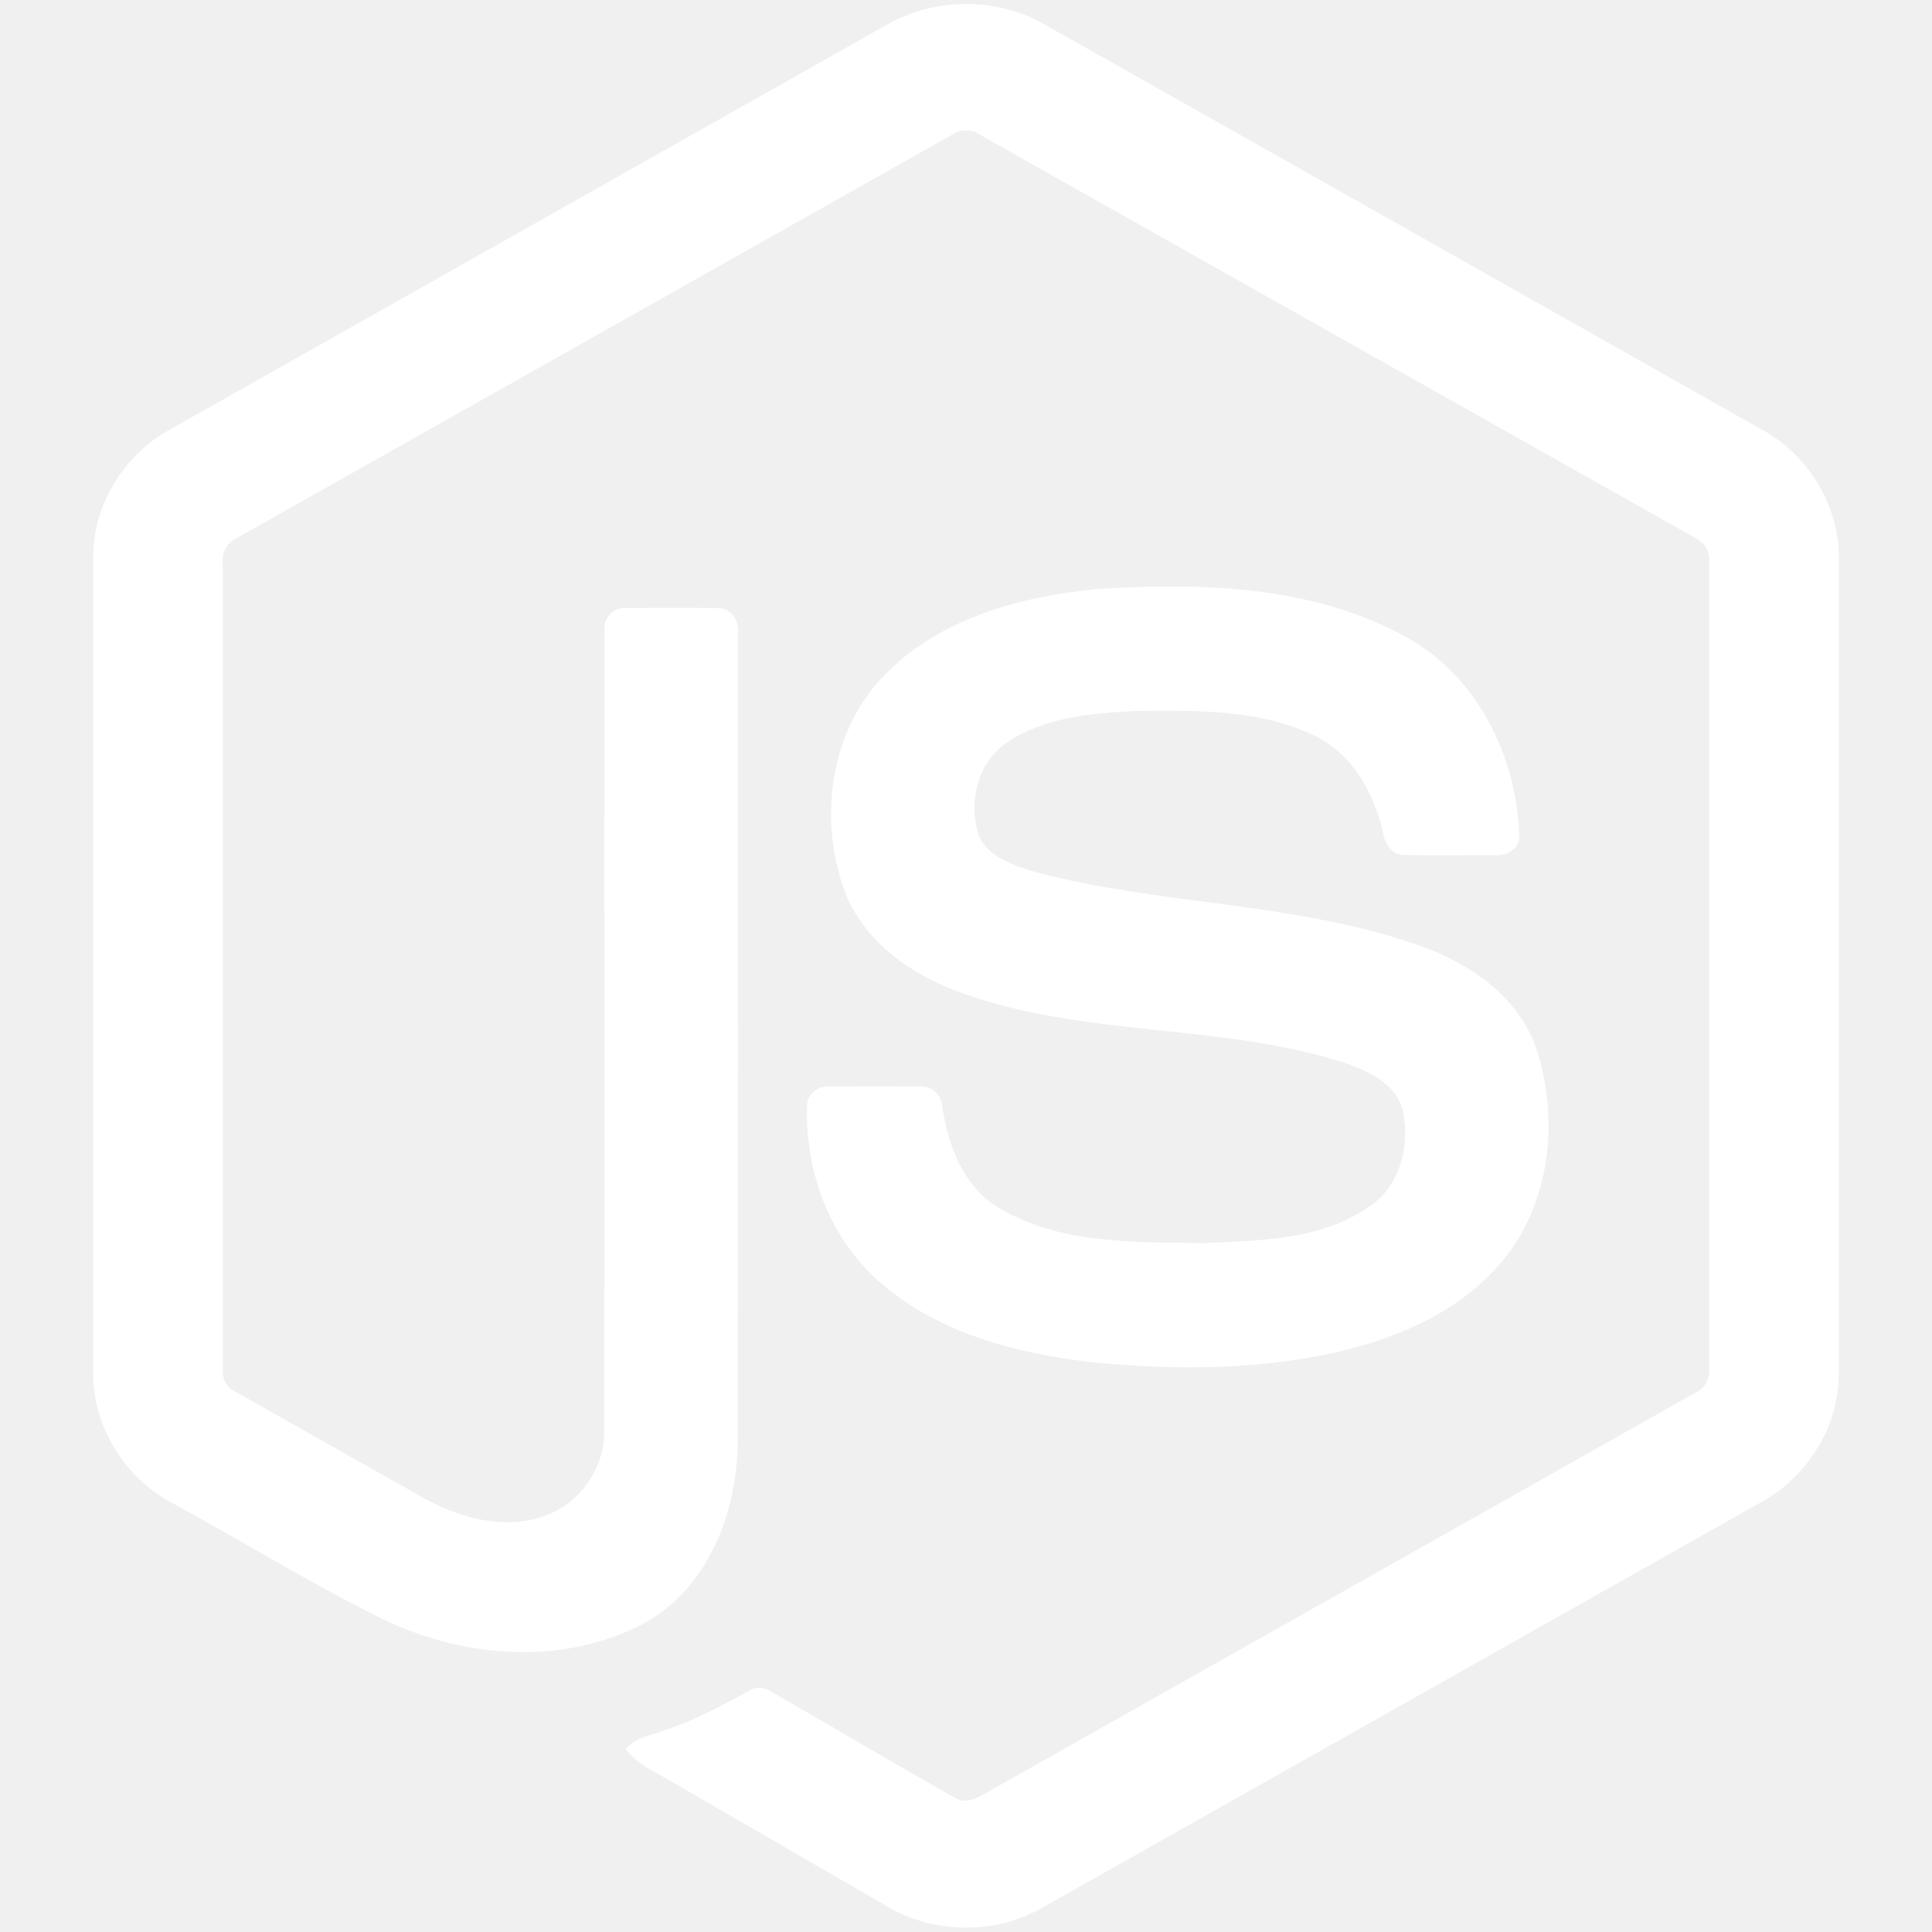
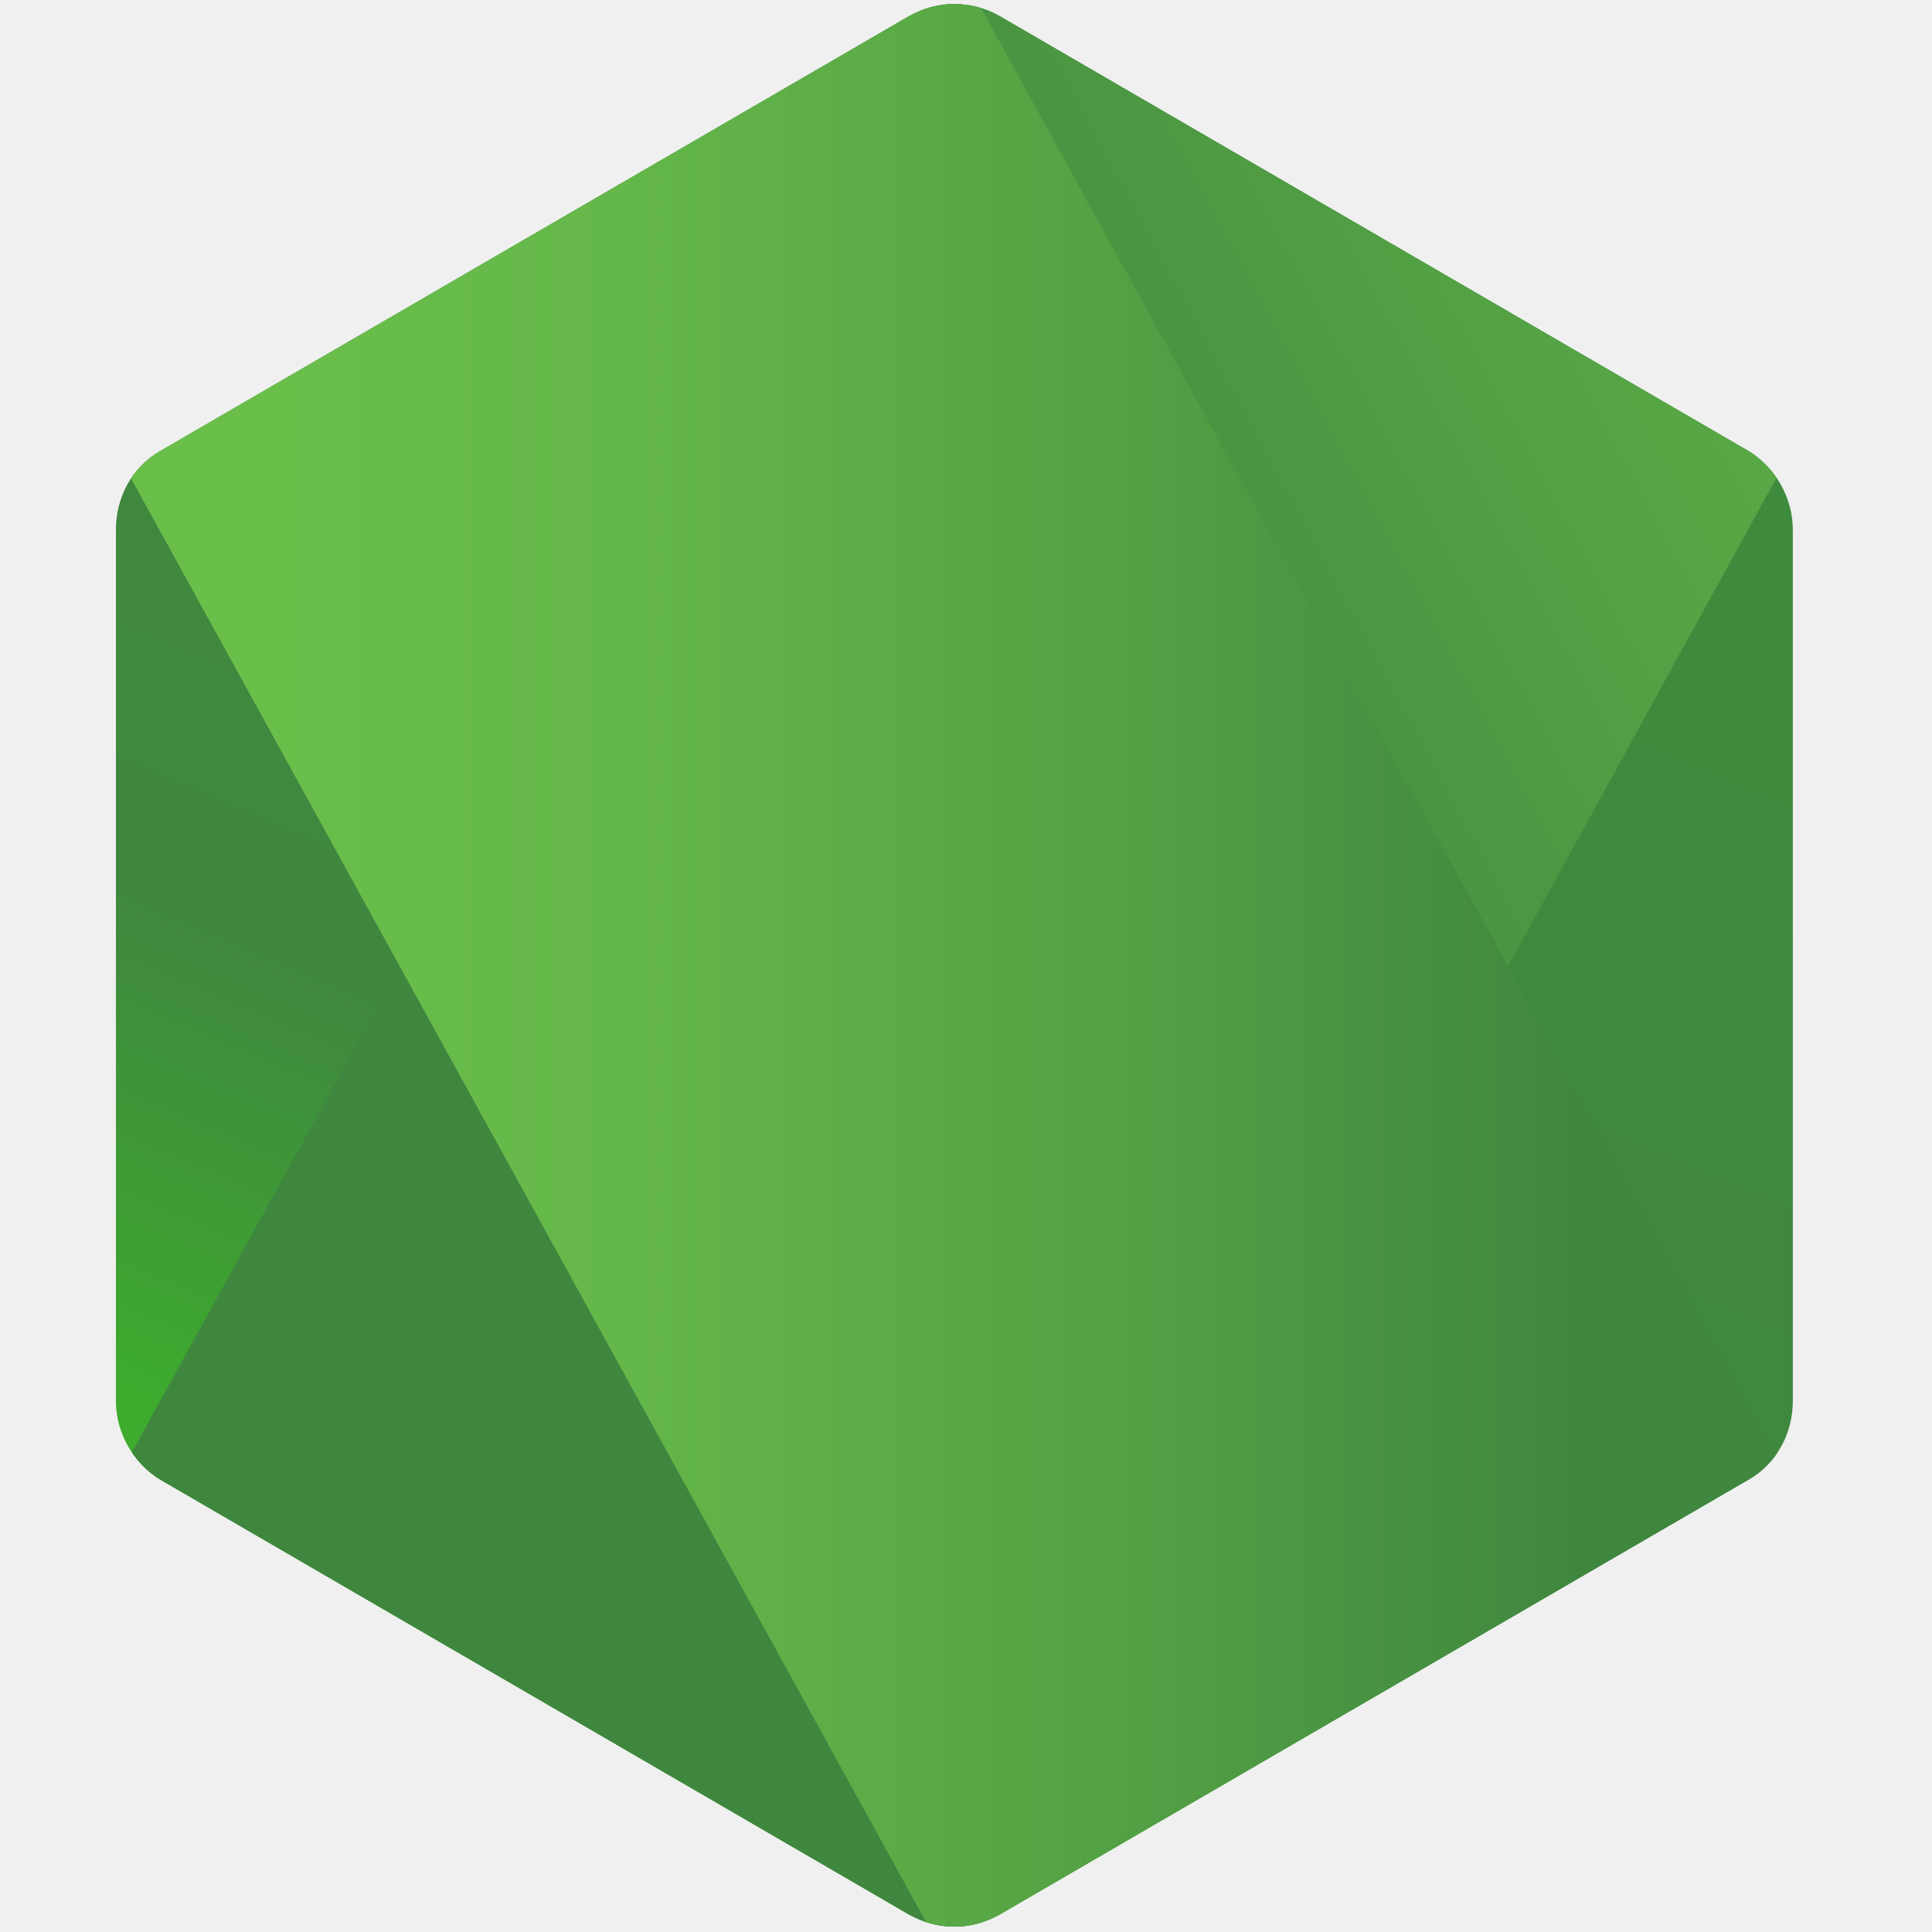
- <svg xmlns="http://www.w3.org/2000/svg" width="180" height="180" viewBox="0 0 256 282">
-   <path fill="white" d="M116.504 3.58c6.962-3.985 16.03-4.003 22.986 0 34.995 19.774 70.001 39.517 104.99 59.303 6.581 3.707 10.983 11.031 10.916 18.614v118.968c.049 7.897-4.788 15.396-11.731 19.019-34.88 19.665-69.742 39.354-104.616 59.019-7.106 4.063-16.356 3.75-23.24-.646-10.457-6.062-20.932-12.094-31.39-18.15-2.137-1.274-4.546-2.288-6.055-4.36 1.334-1.798 3.719-2.022 5.657-2.807 4.365-1.388 8.374-3.616 12.384-5.778 1.014-.694 2.252-.428 3.224.193 8.942 5.127 17.805 10.403 26.777 15.481 1.914 1.105 3.852-.362 5.488-1.274 34.228-19.345 68.498-38.617 102.72-57.968 1.268-.61 1.969-1.956 1.866-3.345.024-39.245.006-78.497.012-117.742.145-1.576-.767-3.025-2.192-3.67-34.759-19.575-69.5-39.18-104.253-58.76a3.621 3.621 0 0 0-4.094-.006C91.2 39.257 56.465 58.88 21.712 78.454c-1.42.646-2.373 2.071-2.204 3.653.006 39.245 0 78.497 0 117.748a3.329 3.329 0 0 0 1.89 3.303c9.274 5.259 18.56 10.481 27.84 15.722 5.228 2.814 11.647 4.486 17.407 2.33 5.083-1.823 8.646-7.01 8.549-12.407.048-39.016-.024-78.038.036-117.048-.127-1.732 1.516-3.163 3.2-3 4.456-.03 8.918-.06 13.374.012 1.86-.042 3.14 1.823 2.91 3.568-.018 39.263.048 78.527-.03 117.79.012 10.464-4.287 21.85-13.966 26.97-11.924 6.177-26.662 4.867-38.442-1.056-10.198-5.09-19.93-11.097-29.947-16.55C5.368 215.886.555 208.357.604 200.466V81.497c-.073-7.74 4.504-15.197 11.29-18.85C46.768 42.966 81.636 23.27 116.504 3.58z" />
-   <path fill="white" d="M146.928 85.99c15.21-.979 31.493-.58 45.18 6.913 10.597 5.742 16.472 17.793 16.659 29.566-.296 1.588-1.956 2.464-3.472 2.355-4.413-.006-8.827.06-13.24-.03-1.872.072-2.96-1.654-3.195-3.309-1.268-5.633-4.34-11.212-9.642-13.929-8.139-4.075-17.576-3.87-26.451-3.785-6.479.344-13.446.905-18.935 4.715-4.214 2.886-5.494 8.712-3.99 13.404 1.418 3.369 5.307 4.456 8.489 5.458 18.33 4.794 37.754 4.317 55.734 10.626 7.444 2.572 14.726 7.572 17.274 15.366 3.333 10.446 1.872 22.932-5.56 31.318-6.027 6.901-14.805 10.657-23.56 12.697-11.647 2.597-23.734 2.663-35.562 1.51-11.122-1.268-22.696-4.19-31.282-11.768-7.342-6.375-10.928-16.308-10.572-25.895.085-1.619 1.697-2.748 3.248-2.615 4.444-.036 8.888-.048 13.332.006 1.775-.127 3.091 1.407 3.182 3.08.82 5.367 2.837 11 7.517 14.182 9.032 5.827 20.365 5.428 30.707 5.591 8.568-.38 18.186-.495 25.178-6.158 3.689-3.23 4.782-8.634 3.785-13.283-1.08-3.925-5.186-5.754-8.712-6.95-18.095-5.724-37.736-3.647-55.656-10.12-7.275-2.571-14.31-7.432-17.105-14.906-3.9-10.578-2.113-23.662 6.098-31.765 8.006-8.06 19.563-11.164 30.551-12.275z" />
+ <svg xmlns="http://www.w3.org/2000/svg" width="200" height="200" viewBox="0 0 44 50">
+   <defs>
+     <clipPath id="hexClip">
+       <path d="M22.872 0.417C22.136 0 21.262 0 20.525 0.417L1.151 11.669C0.414 12.086 0 12.873 0 13.707V36.258C0 37.092 0.46 37.879 1.151 38.296L20.525 49.549C21.262 49.965 22.136 49.965 22.872 49.549L42.247 38.296C42.984 37.879 43.398 37.092 43.398 36.258V13.707C43.398 12.873 42.938 12.086 42.247 11.669L22.872 0.417Z" />
+     </clipPath>
+     <linearGradient id="main" x1="30.33" y1="8.56" x2="14.9" y2="44.7" gradientUnits="userSpaceOnUse">
+       <stop stop-color="#3F8B3D" />
+       <stop offset="0.64" stop-color="#3F873F" />
+       <stop offset="0.93" stop-color="#3DA92E" />
+       <stop offset="1" stop-color="#3DAE2B" />
+     </linearGradient>
+     <linearGradient id="r1" x1="18.8" y1="26.8" x2="68" y2="0.4" gradientUnits="userSpaceOnUse">
+       <stop offset="0.14" stop-color="#3F873F" />
+       <stop offset="0.4" stop-color="#52A044" />
+       <stop offset="0.71" stop-color="#64B749" />
+       <stop offset="0.91" stop-color="#6ABF4B" />
+     </linearGradient>
+     <linearGradient id="r2" x1="0.25" y1="24.5" x2="44" y2="24.5" gradientUnits="userSpaceOnUse">
+       <stop offset="0.09" stop-color="#6ABF4B" />
+       <stop offset="0.29" stop-color="#64B749" />
+       <stop offset="0.6" stop-color="#52A044" />
+       <stop offset="0.86" stop-color="#3F873F" />
+     </linearGradient>
+   </defs>
+   <path fill="url(#main)" d="M22.872 0.417C22.136 0 21.262 0 20.525 0.417L1.151 11.669C0.414 12.086 0 12.873 0 13.707V36.258C0 37.092 0.46 37.879 1.151 38.296L20.525 49.549C21.262 49.965 22.136 49.965 22.872 49.549L42.247 38.296C42.984 37.879 43.398 37.092 43.398 36.258V13.707C43.398 12.873 42.938 12.086 42.247 11.669L22.872 0.417Z" />
+   <polygon fill="url(#r1)" clip-path="url(#hexClip)" points="21.699,-1.047 43.205,11.948 21.699,51.073 0.153,38.055" />
+   <polygon fill="url(#r2)" clip-path="url(#hexClip)" points="21.699,-1.047 0.153,11.948 21.699,51.073 43.205,38.055" />
</svg>
